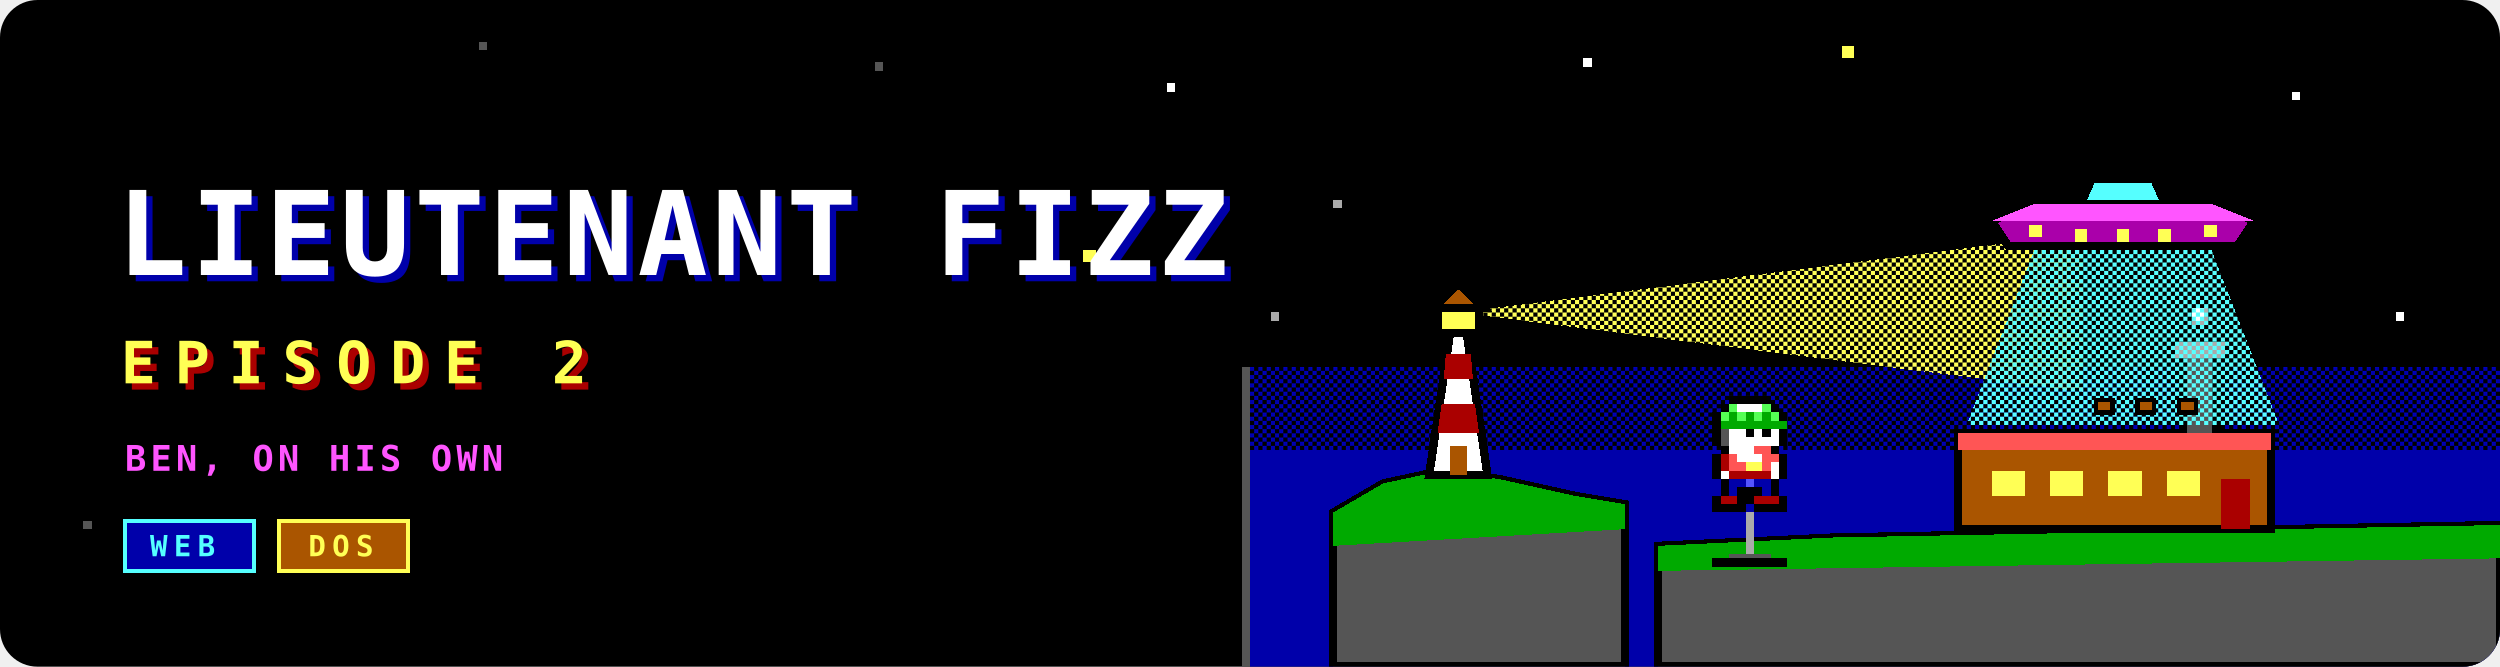
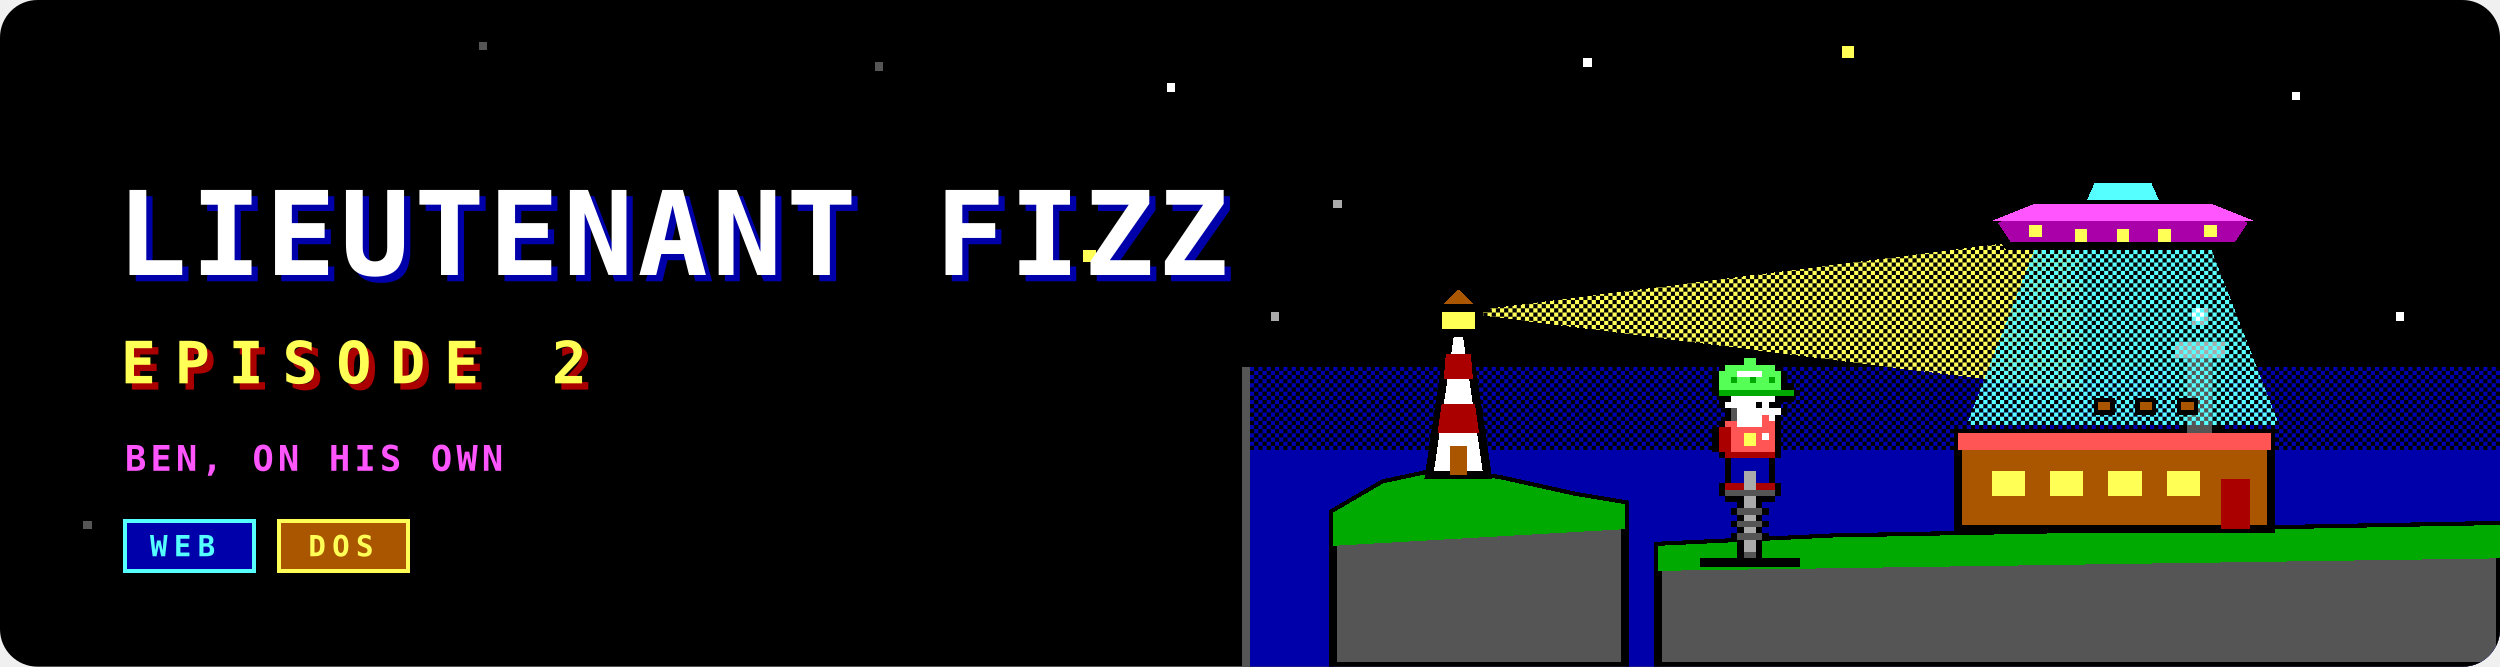
<svg xmlns="http://www.w3.org/2000/svg" width="1200" height="320" viewBox="0 0 1200 320" role="img" aria-labelledby="hero-title hero-desc">
  <style>
    @media (prefers-reduced-motion: reduce) {
      .motion { display: none; }
    }
    text { paint-order: stroke; }
  </style>
  <defs>
    <pattern id="dither-yellow" width="4" height="4" patternUnits="userSpaceOnUse">
      <rect x="0" y="0" width="2" height="2" fill="#ffff55" />
      <rect x="2" y="2" width="2" height="2" fill="#ffff55" />
    </pattern>
    <pattern id="dither-cyan" width="4" height="4" patternUnits="userSpaceOnUse">
      <rect x="0" y="0" width="2" height="2" fill="#55ffff" />
      <rect x="2" y="2" width="2" height="2" fill="#55ffff" />
    </pattern>
    <pattern id="dither-blue" width="4" height="4" patternUnits="userSpaceOnUse">
      <rect x="0" y="0" width="2" height="2" fill="#0000aa" />
      <rect x="2" y="2" width="2" height="2" fill="#0000aa" />
    </pattern>
    <clipPath id="frame">
      <rect width="1200" height="320" rx="18" />
    </clipPath>
  </defs>
  <rect width="1200" height="320" rx="18" fill="#000000" />
  <g clip-path="url(#frame)" shape-rendering="crispEdges">
    <rect x="600" y="176" width="600" height="16" fill="url(#dither-blue)" />
    <rect x="600" y="192" width="600" height="24" fill="url(#dither-blue)" />
    <rect x="600" y="216" width="600" height="24" fill="#0000aa" />
    <rect x="596" y="176" width="4" height="144" fill="#555555" />
    <g>
      <rect x="560" y="40" width="4" height="4" fill="#ffffff" />
      <rect x="640" y="96" width="4" height="4" fill="#aaaaaa" />
      <rect x="760" y="28" width="4" height="4" fill="#ffffff" />
      <rect x="1060" y="104" width="4" height="4" fill="#aaaaaa" />
      <rect x="1150" y="150" width="4" height="4" fill="#ffffff" />
      <rect x="420" y="30" width="4" height="4" fill="#555555" />
      <rect x="40" y="250" width="4" height="4" fill="#555555" />
      <rect x="610" y="150" width="4" height="4" fill="#aaaaaa" />
      <rect x="1100" y="44" width="4" height="4" fill="#ffffff" />
      <rect x="230" y="20" width="4" height="4" fill="#555555" />
    </g>
    <g class="motion" fill="#ffff55">
      <rect x="884" y="22" width="6" height="6">
        <animate attributeName="opacity" values="1;0.2;1" dur="2.6s" repeatCount="indefinite" />
      </rect>
      <rect x="520" y="120" width="6" height="6">
        <animate attributeName="opacity" values="0.8;0.2;0.8" dur="4.1s" repeatCount="indefinite" />
      </rect>
    </g>
    <rect x="600" y="240" width="600" height="80" fill="#0000aa" />
    <g class="motion" fill="#5555ff">
      <rect x="650" y="262" width="28" height="4">
        <animate attributeName="x" values="650;664;650" dur="2.6s" repeatCount="indefinite" />
      </rect>
      <rect x="720" y="290" width="36" height="4">
        <animate attributeName="x" values="720;706;720" dur="3s" repeatCount="indefinite" />
      </rect>
      <rect x="1120" y="270" width="32" height="4">
        <animate attributeName="x" values="1120;1134;1120" dur="2.2s" repeatCount="indefinite" />
      </rect>
    </g>
    <g class="motion">
      <g>
        <path d="M700,150 L1000,112 L1000,188 Z" fill="url(#dither-yellow)" />
        <animateTransform attributeName="transform" type="rotate" values="-14 700 150;14 700 150;-14 700 150" dur="6s" calcMode="spline" keyTimes="0;0.5;1" keySplines="0.45 0 0.55 1;0.45 0 0.55 1" repeatCount="indefinite" />
      </g>
    </g>
    <path d="M640,320 L640,246 L664,232 L692,226 L720,230 L756,238 L780,242 L780,320 Z" fill="#555555" stroke="#000000" stroke-width="4" />
    <path d="M640,246 L664,232 L692,226 L720,230 L756,238 L780,242 L780,254 L640,262 Z" fill="#00aa00" />
    <path d="M640,254 L664,240 L692,234 L720,238 L756,246 L780,250 L780,254 L640,262 Z" fill="#55ff55" opacity="0" />
    <g stroke="#000000" stroke-width="4" stroke-linejoin="miter">
      <path d="M686,228 L696,160 L704,160 L714,228 Z" fill="#ffffff" />
    </g>
    <path d="M692,194 L708,194 L710,208 L690,208 Z" fill="#aa0000" />
    <path d="M694,170 L706,170 L707,182 L693,182 Z" fill="#aa0000" />
    <rect x="690" y="148" width="20" height="12" fill="#ffff55" stroke="#000000" stroke-width="4" />
    <path d="M688,148 L700,136 L712,148 Z" fill="#aa5500" stroke="#000000" stroke-width="4" />
    <rect x="696" y="214" width="8" height="14" fill="#aa5500" />
    <path d="M796,320 L796,262 L880,258 L1200,252 L1200,320 Z" fill="#555555" stroke="#000000" stroke-width="4" />
    <path d="M796,262 L880,258 L1200,252 L1200,268 L796,274 Z" fill="#00aa00" />
    <g stroke="#000000" stroke-width="4">
      <rect x="940" y="208" width="150" height="46" fill="#aa5500" />
      <rect x="1048" y="168" width="16" height="42" fill="#555555" />
    </g>
    <rect x="940" y="208" width="150" height="8" fill="#ff5555" />
    <rect x="1044" y="164" width="24" height="8" fill="#aaaaaa" />
    <g fill="#ffff55">
      <rect x="956" y="226" width="16" height="12" />
      <rect x="984" y="226" width="16" height="12" />
      <rect x="1012" y="226" width="16" height="12" />
      <rect x="1040" y="226" width="16" height="12" />
    </g>
    <rect x="1066" y="230" width="14" height="24" fill="#aa0000" />
    <g class="motion" fill="#aaaaaa">
      <rect x="1052" y="148" width="8" height="8">
        <animateMotion dur="3s" repeatCount="indefinite" path="M0,0 L10,-30" />
        <animate attributeName="opacity" values="0.9;0" dur="3s" repeatCount="indefinite" />
      </rect>
      <rect x="1052" y="148" width="6" height="6" fill="#ffffff">
        <animateMotion dur="3s" begin="1.5s" repeatCount="indefinite" path="M0,0 L-6,-30" />
        <animate attributeName="opacity" values="0.9;0" dur="3s" begin="1.5s" repeatCount="indefinite" />
      </rect>
    </g>
    <g>
      <animateTransform attributeName="transform" type="translate" values="0,0;0,-6;0,0" dur="3s" repeatCount="indefinite" />
      <path d="M978,116 L1060,116 L1094,204 L944,204 Z" fill="url(#dither-cyan)" />
      <g class="motion" fill="#aa5500" stroke="#000000" stroke-width="2">
        <rect x="1006" y="192" width="8" height="6">
          <animateMotion dur="2.4s" repeatCount="indefinite" path="M0,0 L10,-74" />
          <animate attributeName="opacity" values="1;1;0" dur="2.4s" repeatCount="indefinite" />
        </rect>
        <rect x="1026" y="192" width="8" height="6">
          <animateMotion dur="2.4s" begin="0.8s" repeatCount="indefinite" path="M0,0 L-2,-74" />
          <animate attributeName="opacity" values="1;1;0" dur="2.4s" begin="0.8s" repeatCount="indefinite" />
        </rect>
        <rect x="1046" y="192" width="8" height="6">
          <animateMotion dur="2.4s" begin="1.6s" repeatCount="indefinite" path="M0,0 L-14,-74" />
          <animate attributeName="opacity" values="1;1;0" dur="2.4s" begin="1.6s" repeatCount="indefinite" />
        </rect>
      </g>
      <path d="M996,104 L1004,86 L1034,86 L1042,104 Z" fill="#55ffff" stroke="#000000" stroke-width="4" />
      <path d="M956,106 L976,98 L1062,98 L1082,106 L1074,118 L964,118 Z" fill="#aa00aa" stroke="#000000" stroke-width="4" />
      <path d="M976,98 L1062,98 L1082,106 L956,106 Z" fill="#ff55ff" />
      <g fill="#ffff55">
        <rect x="974" y="108" width="6" height="6" />
        <rect x="996" y="110" width="6" height="6" />
        <rect x="1016" y="110" width="6" height="6" />
        <rect x="1036" y="110" width="6" height="6" />
        <rect x="1058" y="108" width="6" height="6" />
      </g>
    </g>
    <g>
      <animateTransform attributeName="transform" type="translate" values="0,0;0,-44;0,0" dur="1.4s" calcMode="spline" keyTimes="0;0.5;1" keySplines="0.2 0.6 0.4 1;0.6 0 0.8 0.4" repeatCount="indefinite" />
-       <g transform="translate(822,190) scale(4)">
-         <rect x="2" y="0" width="5" height="1" fill="#000000" />
-         <rect x="1" y="1" width="1" height="1" fill="#000000" />
-         <rect x="2" y="1" width="1" height="1" fill="#55ff55" />
-         <rect x="3" y="1" width="3" height="1" fill="#ffffff" />
-         <rect x="6" y="1" width="1" height="1" fill="#55ff55" />
-         <rect x="7" y="1" width="1" height="1" fill="#000000" />
-         <rect x="0" y="2" width="1" height="1" fill="#000000" />
-         <rect x="1" y="2" width="1" height="1" fill="#55ff55" />
-         <rect x="2" y="2" width="1" height="1" fill="#00aa00" />
-         <rect x="3" y="2" width="1" height="1" fill="#55ff55" />
-         <rect x="4" y="2" width="1" height="1" fill="#00aa00" />
-         <rect x="5" y="2" width="1" height="1" fill="#55ff55" />
-         <rect x="6" y="2" width="1" height="1" fill="#00aa00" />
-         <rect x="7" y="2" width="1" height="1" fill="#55ff55" />
-         <rect x="8" y="2" width="1" height="1" fill="#000000" />
-         <rect x="0" y="3" width="1" height="1" fill="#000000" />
-         <rect x="1" y="3" width="8" height="1" fill="#00aa00" />
-         <rect x="0" y="4" width="1" height="1" fill="#000000" />
-         <rect x="1" y="4" width="1" height="1" fill="#555555" />
-         <rect x="2" y="4" width="2" height="1" fill="#ffffff" />
-         <rect x="4" y="4" width="1" height="1" fill="#000000" />
-         <rect x="5" y="4" width="1" height="1" fill="#ffffff" />
-         <rect x="6" y="4" width="1" height="1" fill="#000000" />
-         <rect x="7" y="4" width="1" height="1" fill="#ffffff" />
-         <rect x="8" y="4" width="1" height="1" fill="#000000" />
-         <rect x="0" y="5" width="1" height="1" fill="#000000" />
-         <rect x="1" y="5" width="1" height="1" fill="#555555" />
-         <rect x="2" y="5" width="6" height="1" fill="#ffffff" />
-         <rect x="8" y="5" width="1" height="1" fill="#000000" />
-         <rect x="1" y="6" width="1" height="1" fill="#000000" />
-         <rect x="2" y="6" width="3" height="1" fill="#ffffff" />
-         <rect x="5" y="6" width="2" height="1" fill="#ff5555" />
-         <rect x="7" y="6" width="1" height="1" fill="#000000" />
-         <rect x="0" y="7" width="1" height="1" fill="#000000" />
-         <rect x="1" y="7" width="1" height="1" fill="#aa0000" />
-         <rect x="2" y="7" width="1" height="1" fill="#ff5555" />
-         <rect x="3" y="7" width="3" height="1" fill="#ffffff" />
-         <rect x="6" y="7" width="2" height="1" fill="#ff5555" />
-         <rect x="8" y="7" width="1" height="1" fill="#000000" />
-         <rect x="0" y="8" width="1" height="1" fill="#000000" />
-         <rect x="1" y="8" width="1" height="1" fill="#aa0000" />
-         <rect x="2" y="8" width="2" height="1" fill="#ff5555" />
-         <rect x="4" y="8" width="2" height="1" fill="#ffff55" />
-         <rect x="6" y="8" width="1" height="1" fill="#ff5555" />
-         <rect x="7" y="8" width="1" height="1" fill="#ffffff" />
-         <rect x="8" y="8" width="1" height="1" fill="#000000" />
-         <rect x="0" y="9" width="1" height="1" fill="#000000" />
-         <rect x="1" y="9" width="1" height="1" fill="#ffffff" />
-         <rect x="2" y="9" width="5" height="1" fill="#aa0000" />
-         <rect x="7" y="9" width="1" height="1" fill="#ffffff" />
-         <rect x="8" y="9" width="1" height="1" fill="#000000" />
-         <rect x="1" y="10" width="1" height="1" fill="#000000" />
-         <rect x="2" y="10" width="2" height="1" fill="#0000aa" />
-         <rect x="4" y="10" width="1" height="1" fill="#5555ff" />
-         <rect x="5" y="10" width="2" height="1" fill="#0000aa" />
-         <rect x="7" y="10" width="1" height="1" fill="#000000" />
-         <rect x="1" y="11" width="1" height="1" fill="#000000" />
-         <rect x="2" y="11" width="1" height="1" fill="#0000aa" />
-         <rect x="3" y="11" width="3" height="1" fill="#000000" />
-         <rect x="6" y="11" width="1" height="1" fill="#0000aa" />
-         <rect x="7" y="11" width="1" height="1" fill="#000000" />
-         <rect x="0" y="12" width="1" height="1" fill="#000000" />
-         <rect x="1" y="12" width="2" height="1" fill="#aa0000" />
-         <rect x="3" y="12" width="2" height="1" fill="#000000" />
-         <rect x="5" y="12" width="3" height="1" fill="#aa0000" />
-         <rect x="8" y="12" width="1" height="1" fill="#000000" />
-         <rect x="0" y="13" width="4" height="1" fill="#000000" />
-         <rect x="5" y="13" width="4" height="1" fill="#000000" />
-         <rect x="4" y="14" width="1" height="5" fill="#aaaaaa" />
-         <rect x="2" y="19" width="5" height="1" fill="#555555" />
+       <g transform="translate(816,172) scale(3)">
+         <g>
+           <rect x="4" y="0" width="3" height="1" fill="#000000" />
+           <rect x="7" y="0" width="2" height="1" fill="#55ff55" />
+           <rect x="9" y="0" width="3" height="1" fill="#000000" />
+           <rect x="3" y="1" width="1" height="1" fill="#000000" />
+           <rect x="4" y="1" width="8" height="1" fill="#55ff55" />
+           <rect x="12" y="1" width="1" height="1" fill="#000000" />
+           <rect x="2" y="2" width="1" height="1" fill="#000000" />
+           <rect x="3" y="2" width="3" height="1" fill="#55ff55" />
+           <rect x="6" y="2" width="4" height="1" fill="#ffffff" />
+           <rect x="10" y="2" width="3" height="1" fill="#55ff55" />
+           <rect x="13" y="2" width="1" height="1" fill="#000000" />
+           <rect x="2" y="3" width="1" height="1" fill="#000000" />
+           <rect x="3" y="3" width="2" height="1" fill="#55ff55" />
+           <rect x="5" y="3" width="1" height="1" fill="#00aa00" />
+           <rect x="6" y="3" width="2" height="1" fill="#55ff55" />
+           <rect x="8" y="3" width="1" height="1" fill="#00aa00" />
+           <rect x="9" y="3" width="2" height="1" fill="#55ff55" />
+           <rect x="11" y="3" width="1" height="1" fill="#00aa00" />
+           <rect x="12" y="3" width="1" height="1" fill="#55ff55" />
+           <rect x="13" y="3" width="1" height="1" fill="#000000" />
+           <rect x="2" y="4" width="1" height="1" fill="#000000" />
+           <rect x="3" y="4" width="10" height="1" fill="#55ff55" />
+           <rect x="13" y="4" width="2" height="1" fill="#000000" />
+           <rect x="2" y="5" width="1" height="1" fill="#000000" />
+           <rect x="3" y="5" width="12" height="1" fill="#00aa00" />
+           <rect x="15" y="5" width="1" height="1" fill="#000000" />
+           <rect x="3" y="6" width="2" height="1" fill="#000000" />
+           <rect x="5" y="6" width="7" height="1" fill="#ffffff" />
+           <rect x="12" y="6" width="3" height="1" fill="#000000" />
+           <rect x="3" y="7" width="1" height="1" fill="#000000" />
+           <rect x="4" y="7" width="5" height="1" fill="#ffffff" />
+           <rect x="9" y="7" width="1" height="1" fill="#000000" />
+           <rect x="10" y="7" width="1" height="1" fill="#ffffff" />
+           <rect x="11" y="7" width="2" height="1" fill="#000000" />
+           <rect x="4" y="8" width="1" height="1" fill="#000000" />
+           <rect x="5" y="8" width="1" height="1" fill="#555555" />
+           <rect x="6" y="8" width="7" height="1" fill="#ffffff" />
+           <rect x="13" y="8" width="1" height="1" fill="#000000" />
+           <rect x="4" y="9" width="1" height="1" fill="#000000" />
+           <rect x="5" y="9" width="1" height="1" fill="#555555" />
+           <rect x="6" y="9" width="4" height="1" fill="#ffffff" />
+           <rect x="10" y="9" width="1" height="1" fill="#ff5555" />
+           <rect x="11" y="9" width="1" height="1" fill="#ffffff" />
+           <rect x="12" y="9" width="1" height="1" fill="#000000" />
+           <rect x="3" y="10" width="1" height="1" fill="#000000" />
+           <rect x="4" y="10" width="2" height="1" fill="#ff5555" />
+           <rect x="6" y="10" width="4" height="1" fill="#ffffff" />
+           <rect x="10" y="10" width="2" height="1" fill="#ff5555" />
+           <rect x="12" y="10" width="1" height="1" fill="#000000" />
+           <rect x="2" y="11" width="1" height="1" fill="#000000" />
+           <rect x="3" y="11" width="2" height="1" fill="#aa0000" />
+           <rect x="5" y="11" width="7" height="1" fill="#ff5555" />
+           <rect x="12" y="11" width="1" height="1" fill="#000000" />
+           <rect x="2" y="12" width="1" height="1" fill="#000000" />
+           <rect x="3" y="12" width="2" height="1" fill="#aa0000" />
+           <rect x="5" y="12" width="2" height="1" fill="#ff5555" />
+           <rect x="7" y="12" width="2" height="1" fill="#ffff55" />
+           <rect x="9" y="12" width="1" height="1" fill="#ff5555" />
+           <rect x="10" y="12" width="1" height="1" fill="#ffffff" />
+           <rect x="11" y="12" width="1" height="1" fill="#ff5555" />
+           <rect x="12" y="12" width="1" height="1" fill="#000000" />
+           <rect x="2" y="13" width="1" height="1" fill="#000000" />
+           <rect x="3" y="13" width="2" height="1" fill="#aa0000" />
+           <rect x="5" y="13" width="2" height="1" fill="#ff5555" />
+           <rect x="7" y="13" width="2" height="1" fill="#ffff55" />
+           <rect x="9" y="13" width="3" height="1" fill="#ff5555" />
+           <rect x="12" y="13" width="1" height="1" fill="#000000" />
+           <rect x="2" y="14" width="1" height="1" fill="#000000" />
+           <rect x="3" y="14" width="2" height="1" fill="#aa0000" />
+           <rect x="5" y="14" width="7" height="1" fill="#ff5555" />
+           <rect x="12" y="14" width="1" height="1" fill="#000000" />
+           <rect x="3" y="15" width="1" height="1" fill="#000000" />
+           <rect x="4" y="15" width="8" height="1" fill="#aa0000" />
+           <rect x="12" y="15" width="1" height="1" fill="#000000" />
+           <rect x="4" y="16" width="1" height="1" fill="#000000" />
+           <rect x="5" y="16" width="6" height="1" fill="#0000aa" />
+           <rect x="11" y="16" width="1" height="1" fill="#000000" />
+           <rect x="4" y="17" width="1" height="1" fill="#000000" />
+           <rect x="5" y="17" width="6" height="1" fill="#0000aa" />
+           <rect x="11" y="17" width="1" height="1" fill="#000000" />
+           <rect x="4" y="18" width="1" height="1" fill="#000000" />
+           <rect x="5" y="18" width="2" height="1" fill="#0000aa" />
+           <rect x="7" y="18" width="2" height="1" fill="#aaaaaa" />
+           <rect x="9" y="18" width="2" height="1" fill="#0000aa" />
+           <rect x="11" y="18" width="1" height="1" fill="#000000" />
+           <rect x="4" y="19" width="1" height="1" fill="#000000" />
+           <rect x="5" y="19" width="2" height="1" fill="#0000aa" />
+           <rect x="7" y="19" width="2" height="1" fill="#aaaaaa" />
+           <rect x="9" y="19" width="2" height="1" fill="#0000aa" />
+           <rect x="11" y="19" width="1" height="1" fill="#000000" />
+           <rect x="3" y="20" width="1" height="1" fill="#000000" />
+           <rect x="4" y="20" width="3" height="1" fill="#aa0000" />
+           <rect x="7" y="20" width="2" height="1" fill="#aaaaaa" />
+           <rect x="9" y="20" width="3" height="1" fill="#aa0000" />
+           <rect x="12" y="20" width="1" height="1" fill="#000000" />
+           <rect x="3" y="21" width="1" height="1" fill="#000000" />
+           <rect x="4" y="21" width="8" height="1" fill="#555555" />
+           <rect x="12" y="21" width="1" height="1" fill="#000000" />
+           <rect x="4" y="22" width="3" height="1" fill="#000000" />
+           <rect x="7" y="22" width="2" height="1" fill="#aaaaaa" />
+           <rect x="9" y="22" width="3" height="1" fill="#000000" />
+           <rect x="6" y="23" width="1" height="1" fill="#000000" />
+           <rect x="7" y="23" width="2" height="1" fill="#aaaaaa" />
+           <rect x="9" y="23" width="1" height="1" fill="#000000" />
+           <rect x="5" y="24" width="1" height="1" fill="#000000" />
+           <rect x="6" y="24" width="4" height="1" fill="#555555" />
+           <rect x="10" y="24" width="1" height="1" fill="#000000" />
+           <rect x="6" y="25" width="1" height="1" fill="#000000" />
+           <rect x="7" y="25" width="2" height="1" fill="#aaaaaa" />
+           <rect x="9" y="25" width="1" height="1" fill="#000000" />
+           <rect x="5" y="26" width="1" height="1" fill="#000000" />
+           <rect x="6" y="26" width="4" height="1" fill="#555555" />
+           <rect x="10" y="26" width="1" height="1" fill="#000000" />
+           <rect x="6" y="27" width="1" height="1" fill="#000000" />
+           <rect x="7" y="27" width="2" height="1" fill="#aaaaaa" />
+           <rect x="9" y="27" width="1" height="1" fill="#000000" />
+           <rect x="5" y="28" width="1" height="1" fill="#000000" />
+           <rect x="6" y="28" width="4" height="1" fill="#555555" />
+           <rect x="10" y="28" width="1" height="1" fill="#000000" />
+           <rect x="6" y="29" width="1" height="1" fill="#000000" />
+           <rect x="7" y="29" width="2" height="1" fill="#aaaaaa" />
+           <rect x="9" y="29" width="1" height="1" fill="#000000" />
+           <rect x="6" y="30" width="1" height="1" fill="#000000" />
+           <rect x="7" y="30" width="2" height="1" fill="#aaaaaa" />
+           <rect x="9" y="30" width="1" height="1" fill="#000000" />
+           <rect x="6" y="31" width="1" height="1" fill="#000000" />
+           <rect x="7" y="31" width="2" height="1" fill="#555555" />
+           <rect x="9" y="31" width="1" height="1" fill="#000000" />
+           <animate attributeName="visibility" calcMode="discrete" keyTimes="0;0.12;0.88;1" values="visible;hidden;visible;visible" dur="1.4s" repeatCount="indefinite" />
+         </g>
+         <g visibility="hidden">
+           <rect x="7" y="1" width="2" height="1" fill="#000000" />
+           <rect x="4" y="2" width="3" height="1" fill="#000000" />
+           <rect x="7" y="2" width="2" height="1" fill="#55ff55" />
+           <rect x="9" y="2" width="3" height="1" fill="#000000" />
+           <rect x="3" y="3" width="1" height="1" fill="#000000" />
+           <rect x="4" y="3" width="8" height="1" fill="#55ff55" />
+           <rect x="12" y="3" width="1" height="1" fill="#000000" />
+           <rect x="2" y="4" width="1" height="1" fill="#000000" />
+           <rect x="3" y="4" width="3" height="1" fill="#55ff55" />
+           <rect x="6" y="4" width="4" height="1" fill="#ffffff" />
+           <rect x="10" y="4" width="3" height="1" fill="#55ff55" />
+           <rect x="13" y="4" width="1" height="1" fill="#000000" />
+           <rect x="2" y="5" width="1" height="1" fill="#000000" />
+           <rect x="3" y="5" width="2" height="1" fill="#55ff55" />
+           <rect x="5" y="5" width="1" height="1" fill="#00aa00" />
+           <rect x="6" y="5" width="2" height="1" fill="#55ff55" />
+           <rect x="8" y="5" width="1" height="1" fill="#00aa00" />
+           <rect x="9" y="5" width="2" height="1" fill="#55ff55" />
+           <rect x="11" y="5" width="1" height="1" fill="#00aa00" />
+           <rect x="12" y="5" width="1" height="1" fill="#55ff55" />
+           <rect x="13" y="5" width="1" height="1" fill="#000000" />
+           <rect x="2" y="6" width="1" height="1" fill="#000000" />
+           <rect x="3" y="6" width="10" height="1" fill="#55ff55" />
+           <rect x="13" y="6" width="2" height="1" fill="#000000" />
+           <rect x="2" y="7" width="1" height="1" fill="#000000" />
+           <rect x="3" y="7" width="12" height="1" fill="#00aa00" />
+           <rect x="15" y="7" width="1" height="1" fill="#000000" />
+           <rect x="3" y="8" width="2" height="1" fill="#000000" />
+           <rect x="5" y="8" width="7" height="1" fill="#ffffff" />
+           <rect x="12" y="8" width="3" height="1" fill="#000000" />
+           <rect x="3" y="9" width="1" height="1" fill="#000000" />
+           <rect x="4" y="9" width="5" height="1" fill="#ffffff" />
+           <rect x="9" y="9" width="1" height="1" fill="#000000" />
+           <rect x="10" y="9" width="1" height="1" fill="#ffffff" />
+           <rect x="11" y="9" width="2" height="1" fill="#000000" />
+           <rect x="4" y="10" width="1" height="1" fill="#000000" />
+           <rect x="5" y="10" width="1" height="1" fill="#555555" />
+           <rect x="6" y="10" width="7" height="1" fill="#ffffff" />
+           <rect x="13" y="10" width="1" height="1" fill="#000000" />
+           <rect x="4" y="11" width="1" height="1" fill="#000000" />
+           <rect x="5" y="11" width="1" height="1" fill="#555555" />
+           <rect x="6" y="11" width="4" height="1" fill="#ffffff" />
+           <rect x="10" y="11" width="1" height="1" fill="#ff5555" />
+           <rect x="11" y="11" width="1" height="1" fill="#ffffff" />
+           <rect x="12" y="11" width="1" height="1" fill="#000000" />
+           <rect x="3" y="12" width="1" height="1" fill="#000000" />
+           <rect x="4" y="12" width="2" height="1" fill="#ff5555" />
+           <rect x="6" y="12" width="4" height="1" fill="#ffffff" />
+           <rect x="10" y="12" width="2" height="1" fill="#ff5555" />
+           <rect x="12" y="12" width="1" height="1" fill="#000000" />
+           <rect x="2" y="13" width="1" height="1" fill="#000000" />
+           <rect x="3" y="13" width="2" height="1" fill="#aa0000" />
+           <rect x="5" y="13" width="7" height="1" fill="#ff5555" />
+           <rect x="12" y="13" width="1" height="1" fill="#000000" />
+           <rect x="2" y="14" width="1" height="1" fill="#000000" />
+           <rect x="3" y="14" width="2" height="1" fill="#aa0000" />
+           <rect x="5" y="14" width="2" height="1" fill="#ff5555" />
+           <rect x="7" y="14" width="2" height="1" fill="#ffff55" />
+           <rect x="9" y="14" width="1" height="1" fill="#ff5555" />
+           <rect x="10" y="14" width="1" height="1" fill="#ffffff" />
+           <rect x="11" y="14" width="1" height="1" fill="#ff5555" />
+           <rect x="12" y="14" width="1" height="1" fill="#000000" />
+           <rect x="2" y="15" width="1" height="1" fill="#000000" />
+           <rect x="3" y="15" width="2" height="1" fill="#aa0000" />
+           <rect x="5" y="15" width="2" height="1" fill="#ff5555" />
+           <rect x="7" y="15" width="2" height="1" fill="#ffff55" />
+           <rect x="9" y="15" width="3" height="1" fill="#ff5555" />
+           <rect x="12" y="15" width="1" height="1" fill="#000000" />
+           <rect x="2" y="16" width="1" height="1" fill="#000000" />
+           <rect x="3" y="16" width="2" height="1" fill="#aa0000" />
+           <rect x="5" y="16" width="7" height="1" fill="#ff5555" />
+           <rect x="12" y="16" width="1" height="1" fill="#000000" />
+           <rect x="3" y="17" width="1" height="1" fill="#000000" />
+           <rect x="4" y="17" width="8" height="1" fill="#aa0000" />
+           <rect x="12" y="17" width="1" height="1" fill="#000000" />
+           <rect x="4" y="18" width="1" height="1" fill="#000000" />
+           <rect x="5" y="18" width="6" height="1" fill="#0000aa" />
+           <rect x="11" y="18" width="1" height="1" fill="#000000" />
+           <rect x="4" y="19" width="1" height="1" fill="#000000" />
+           <rect x="5" y="19" width="6" height="1" fill="#0000aa" />
+           <rect x="11" y="19" width="1" height="1" fill="#000000" />
+           <rect x="4" y="20" width="1" height="1" fill="#000000" />
+           <rect x="5" y="20" width="2" height="1" fill="#0000aa" />
+           <rect x="7" y="20" width="2" height="1" fill="#aaaaaa" />
+           <rect x="9" y="20" width="2" height="1" fill="#0000aa" />
+           <rect x="11" y="20" width="1" height="1" fill="#000000" />
+           <rect x="4" y="21" width="1" height="1" fill="#000000" />
+           <rect x="5" y="21" width="2" height="1" fill="#0000aa" />
+           <rect x="7" y="21" width="2" height="1" fill="#aaaaaa" />
+           <rect x="9" y="21" width="2" height="1" fill="#0000aa" />
+           <rect x="11" y="21" width="1" height="1" fill="#000000" />
+           <rect x="3" y="22" width="1" height="1" fill="#000000" />
+           <rect x="4" y="22" width="3" height="1" fill="#aa0000" />
+           <rect x="7" y="22" width="2" height="1" fill="#aaaaaa" />
+           <rect x="9" y="22" width="3" height="1" fill="#aa0000" />
+           <rect x="12" y="22" width="1" height="1" fill="#000000" />
+           <rect x="3" y="23" width="1" height="1" fill="#000000" />
+           <rect x="4" y="23" width="8" height="1" fill="#555555" />
+           <rect x="12" y="23" width="1" height="1" fill="#000000" />
+           <rect x="4" y="24" width="2" height="1" fill="#000000" />
+           <rect x="6" y="24" width="4" height="1" fill="#555555" />
+           <rect x="10" y="24" width="2" height="1" fill="#000000" />
+           <rect x="6" y="25" width="1" height="1" fill="#000000" />
+           <rect x="7" y="25" width="2" height="1" fill="#aaaaaa" />
+           <rect x="9" y="25" width="1" height="1" fill="#000000" />
+           <rect x="5" y="26" width="1" height="1" fill="#000000" />
+           <rect x="6" y="26" width="4" height="1" fill="#555555" />
+           <rect x="10" y="26" width="1" height="1" fill="#000000" />
+           <rect x="6" y="27" width="1" height="1" fill="#000000" />
+           <rect x="7" y="27" width="2" height="1" fill="#aaaaaa" />
+           <rect x="9" y="27" width="1" height="1" fill="#000000" />
+           <rect x="5" y="28" width="1" height="1" fill="#000000" />
+           <rect x="6" y="28" width="4" height="1" fill="#555555" />
+           <rect x="10" y="28" width="1" height="1" fill="#000000" />
+           <rect x="6" y="29" width="1" height="1" fill="#000000" />
+           <rect x="7" y="29" width="2" height="1" fill="#aaaaaa" />
+           <rect x="9" y="29" width="1" height="1" fill="#000000" />
+           <rect x="6" y="30" width="1" height="1" fill="#000000" />
+           <rect x="7" y="30" width="2" height="1" fill="#aaaaaa" />
+           <rect x="9" y="30" width="1" height="1" fill="#000000" />
+           <rect x="6" y="31" width="1" height="1" fill="#000000" />
+           <rect x="7" y="31" width="2" height="1" fill="#555555" />
+           <rect x="9" y="31" width="1" height="1" fill="#000000" />
+           <animate attributeName="visibility" calcMode="discrete" keyTimes="0;0.12;0.88;1" values="hidden;visible;hidden;hidden" dur="1.4s" repeatCount="indefinite" />
+         </g>
      </g>
    </g>
-     <rect x="822" y="268" width="36" height="4" fill="#000000" />
+     <rect x="816" y="268" width="48" height="4" fill="#000000" />
    <g font-family="'JetBrains Mono', 'DejaVu Sans Mono', Menlo, Consolas, monospace" font-weight="bold">
      <text x="59" y="135" font-size="56" fill="#0000aa" letter-spacing="2">LIEUTENANT FIZZ</text>
      <text x="56" y="132" font-size="56" fill="#ffffff" letter-spacing="2">LIEUTENANT FIZZ</text>
      <text x="61" y="187" font-size="28" fill="#aa0000" letter-spacing="9">EPISODE 2</text>
      <text x="58" y="184" font-size="28" fill="#ffff55" letter-spacing="9">EPISODE 2</text>
      <text x="60" y="226" font-size="17" fill="#ff55ff" letter-spacing="2">BEN, ON HIS OWN</text>
      <g font-size="14" letter-spacing="3">
        <rect x="60" y="250" width="62" height="24" fill="#0000aa" stroke="#55ffff" stroke-width="2" />
        <text x="72" y="267" fill="#55ffff">WEB</text>
        <rect x="134" y="250" width="62" height="24" fill="#aa5500" stroke="#ffff55" stroke-width="2" />
        <text x="148" y="267" fill="#ffff55">DOS</text>
      </g>
    </g>
  </g>
</svg>
